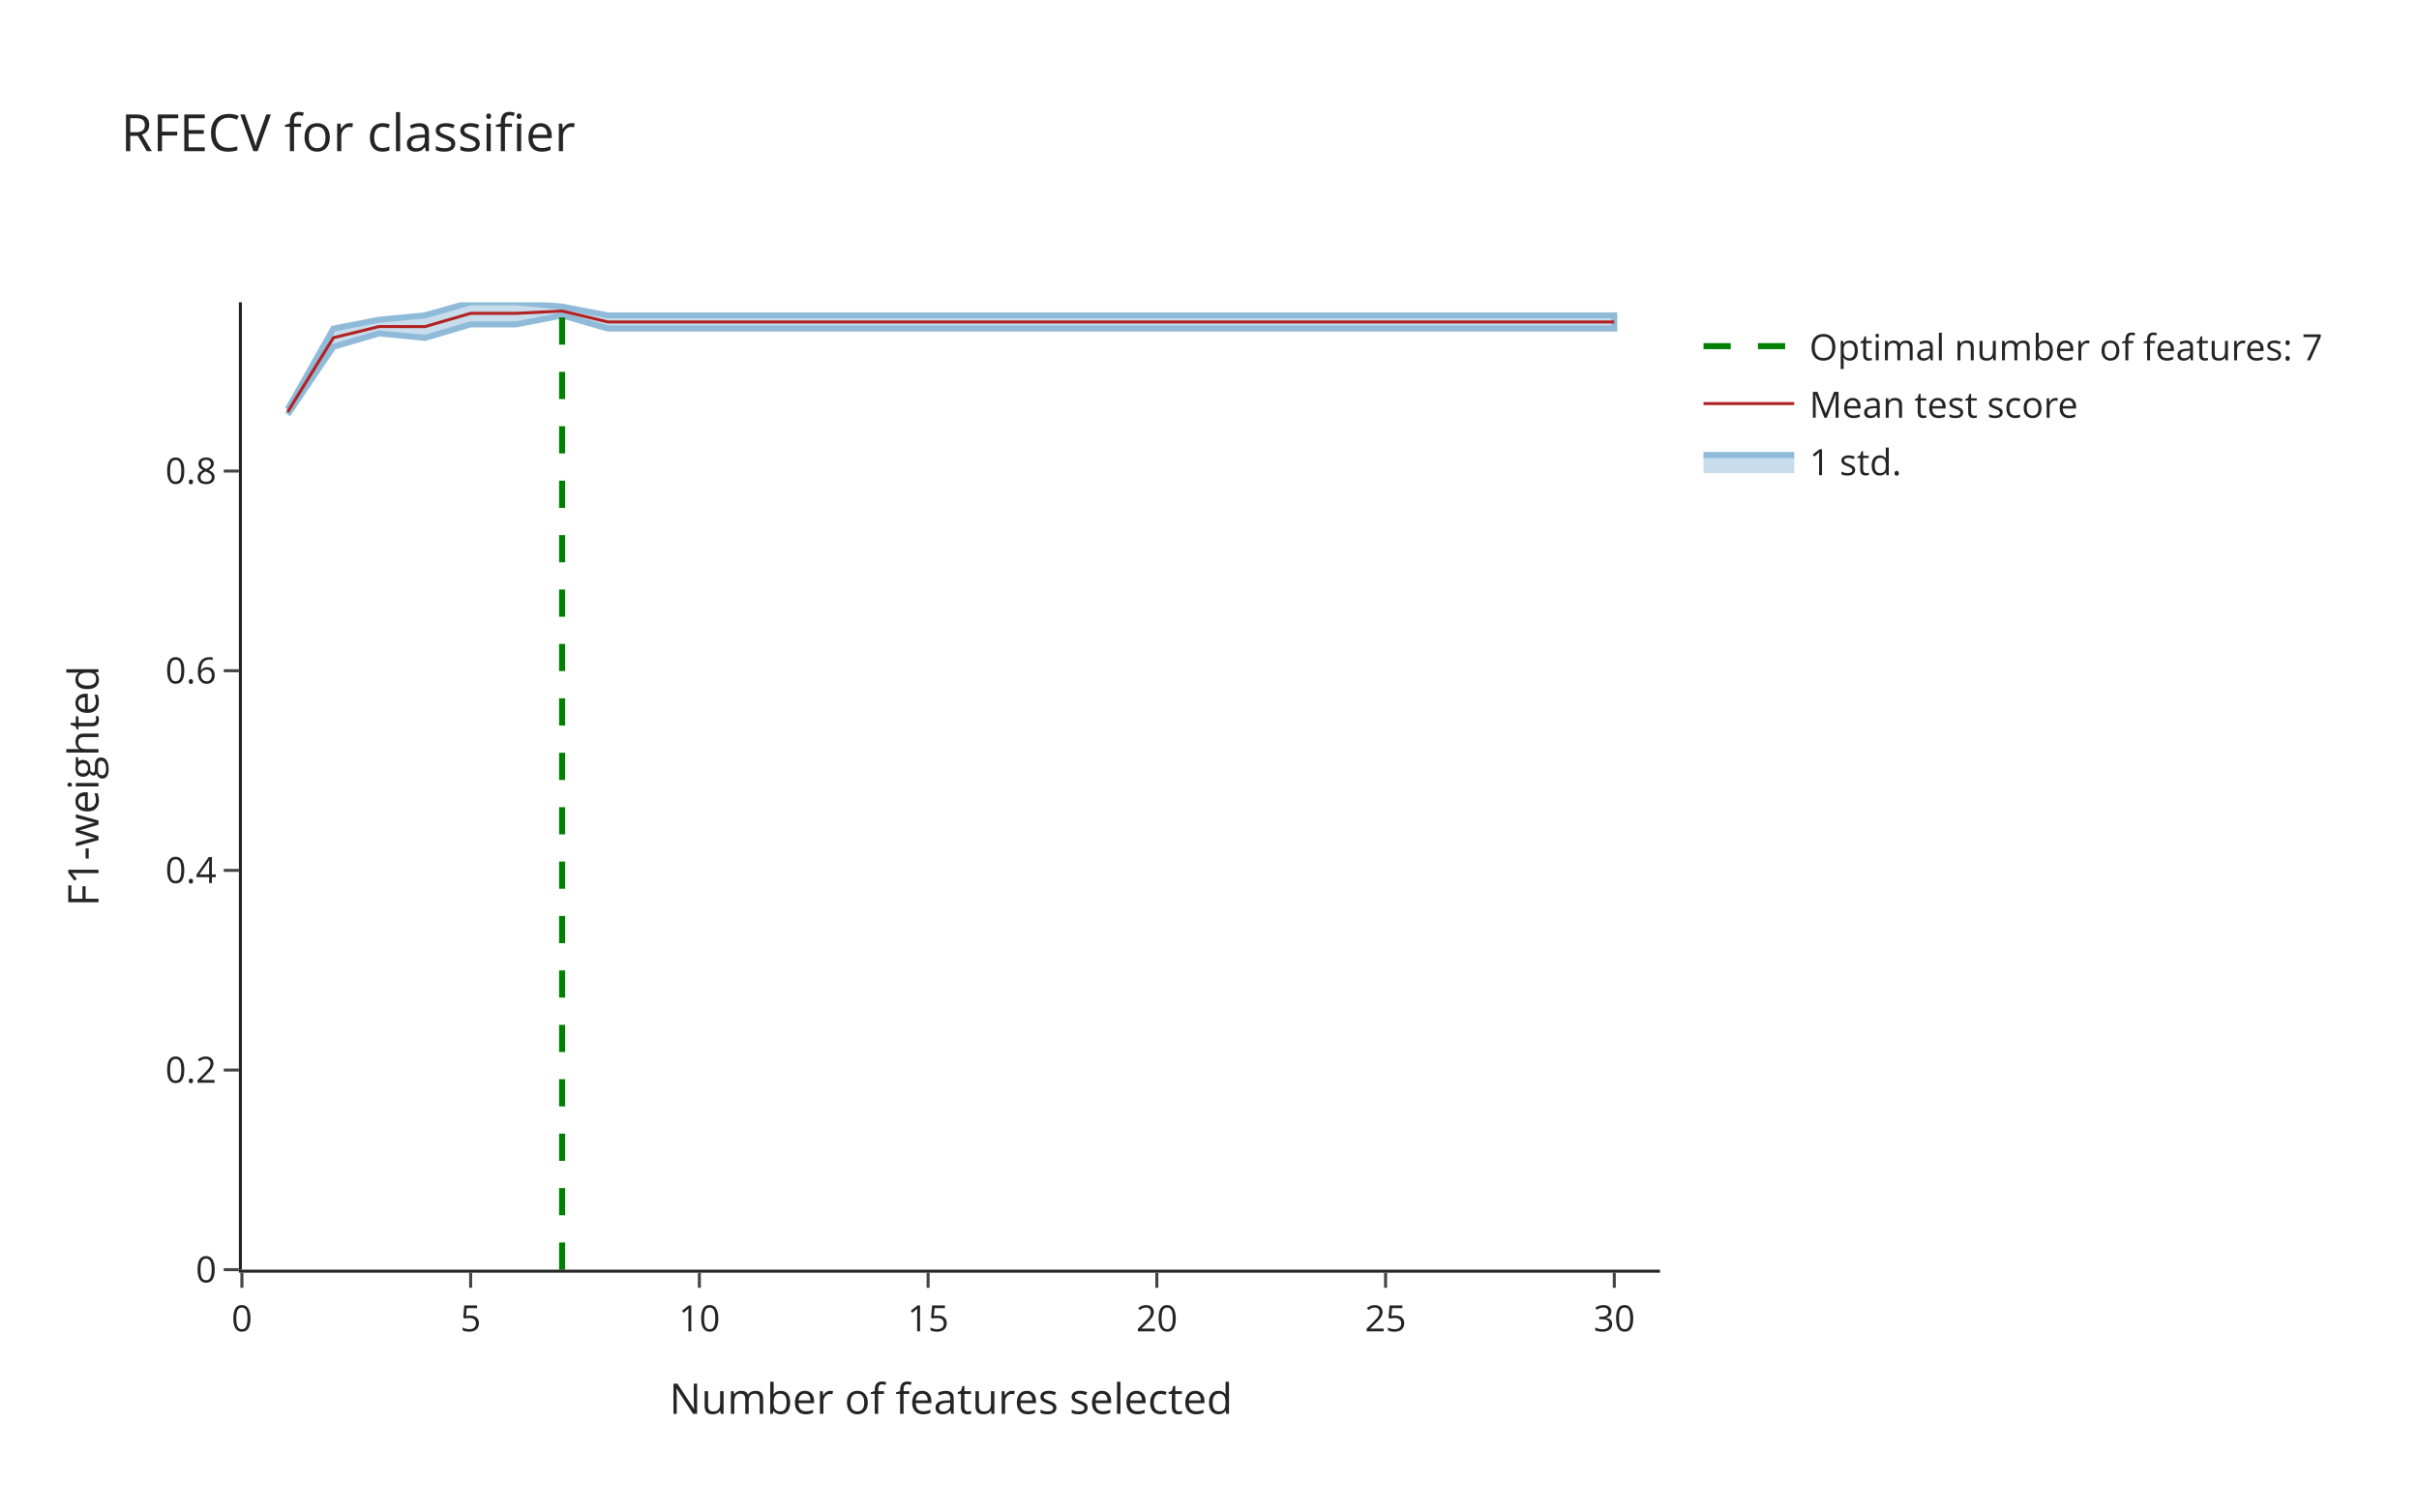
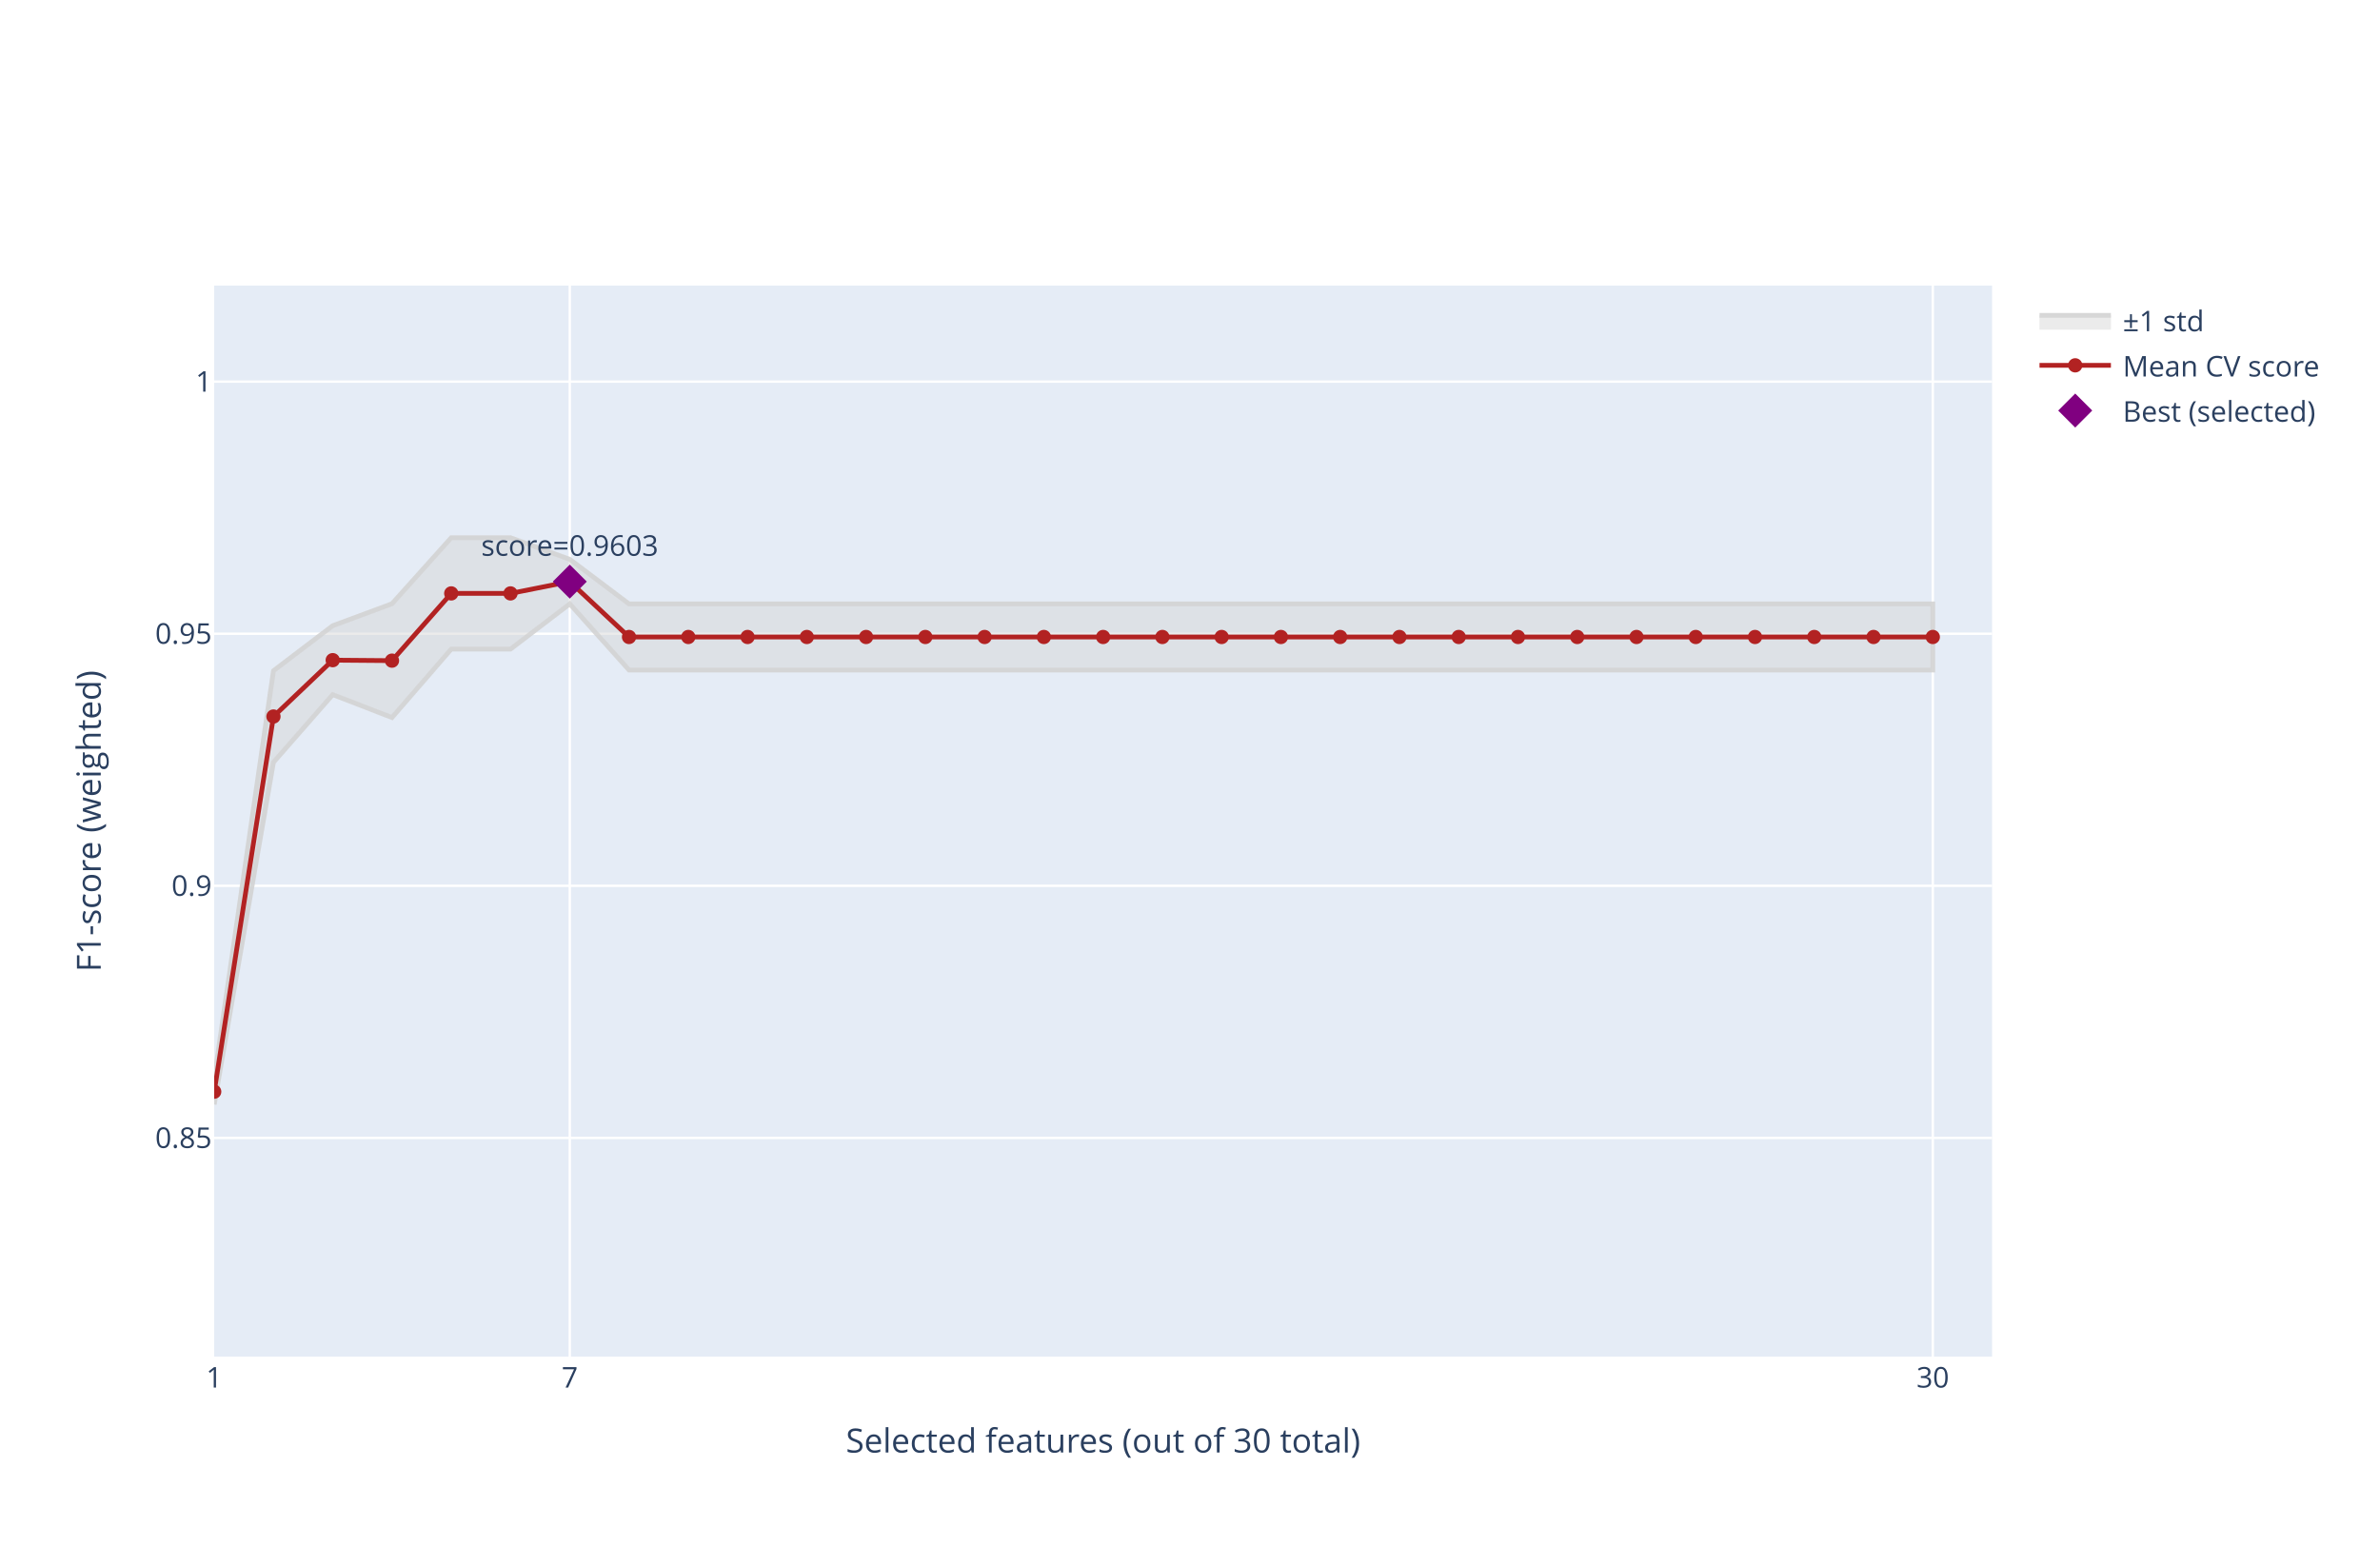
- <svg xmlns="http://www.w3.org/2000/svg" class="main-svg" width="800" height="500" style="" viewBox="0 0 800 500">
-   <rect x="0" y="0" width="800" height="500" style="fill: rgb(255, 255, 255); fill-opacity: 1;" />
-   <defs id="defs-508090">
+ <svg xmlns="http://www.w3.org/2000/svg" class="main-svg" width="1000" height="650" style="" viewBox="0 0 1000 650">
+   <rect x="0" y="0" width="1000" height="650" style="fill: rgb(255, 255, 255); fill-opacity: 1;" />
+   <defs id="defs-72e0b2">
    <g class="clips">
-       <clipPath id="clip508090xyplot" class="plotclip">
-         <rect width="469" height="320" />
-       </clipPath>
-       <clipPath class="axesclip" id="clip508090x">
-         <rect x="80" y="0" width="469" height="500" />
-       </clipPath>
-       <clipPath class="axesclip" id="clip508090y">
-         <rect x="0" y="100" width="800" height="320" />
-       </clipPath>
-       <clipPath class="axesclip" id="clip508090xy">
-         <rect x="80" y="100" width="469" height="320" />
+       <clipPath id="clip72e0b2xyplot" class="plotclip">
+         <rect width="747" height="450" />
+       </clipPath>
+       <clipPath class="axesclip" id="clip72e0b2x">
+         <rect x="90" y="0" width="747" height="650" />
+       </clipPath>
+       <clipPath class="axesclip" id="clip72e0b2y">
+         <rect x="0" y="120" width="1000" height="450" />
+       </clipPath>
+       <clipPath class="axesclip" id="clip72e0b2xy">
+         <rect x="90" y="120" width="747" height="450" />
      </clipPath>
    </g>
    <g class="gradients" />
    <g class="patterns" />
  </defs>
-   <g class="bglayer" />
+   <g class="bglayer">
+     <rect class="bg" x="90" y="120" width="747" height="450" style="fill: rgb(229, 236, 246); fill-opacity: 1; stroke-width: 0;" />
+   </g>
  <g class="layer-below">
    <g class="imagelayer" />
    <g class="shapelayer" />
  </g>
  <g class="cartesianlayer">
    <g class="subplot xy">
      <g class="layer-subplot">
        <g class="shapelayer" />
        <g class="imagelayer" />
      </g>
      <g class="minor-gridlayer">
        <g class="x" />
        <g class="y" />
      </g>
      <g class="gridlayer">
-         <g class="x" />
-         <g class="y" />
+         <g class="x">
+           <path class="xgrid crisp" transform="translate(239.4,0)" d="M0,120v450" style="stroke: rgb(255, 255, 255); stroke-opacity: 1; stroke-width: 1px;" />
+           <path class="xgrid crisp" transform="translate(812.1,0)" d="M0,120v450" style="stroke: rgb(255, 255, 255); stroke-opacity: 1; stroke-width: 1px;" />
+         </g>
+         <g class="y">
+           <path class="ygrid crisp" transform="translate(0,478.12)" d="M90,0h747" style="stroke: rgb(255, 255, 255); stroke-opacity: 1; stroke-width: 1px;" />
+           <path class="ygrid crisp" transform="translate(0,372.19)" d="M90,0h747" style="stroke: rgb(255, 255, 255); stroke-opacity: 1; stroke-width: 1px;" />
+           <path class="ygrid crisp" transform="translate(0,266.27)" d="M90,0h747" style="stroke: rgb(255, 255, 255); stroke-opacity: 1; stroke-width: 1px;" />
+           <path class="ygrid crisp" transform="translate(0,160.35)" d="M90,0h747" style="stroke: rgb(255, 255, 255); stroke-opacity: 1; stroke-width: 1px;" />
+         </g>
      </g>
      <g class="zerolinelayer" />
      <g class="layer-between">
        <g class="shapelayer" />
        <g class="imagelayer" />
      </g>
      <path class="xlines-below" />
      <path class="ylines-below" />
      <g class="overlines-below" />
      <g class="xaxislayer-below" />
      <g class="yaxislayer-below" />
      <g class="overaxes-below" />
      <g class="overplot">
-         <g class="xy" transform="translate(80,100)" clip-path="url(#clip508090xyplot)">
+         <g class="xy" transform="translate(90,120)" clip-path="url(#clip72e0b2xyplot)">
          <g class="scatterlayer mlayer">
-             <g class="trace scatter trace6a9468" style="stroke-miterlimit: 2; opacity: 0.5;">
+             <g class="trace scatter trace40044d" style="stroke-miterlimit: 2; opacity: 0.9;">
              <g class="fills">
                <g>
-                   <path class="js-fill" d="M15.13,35.44L30.26,8.71L45.39,5.76L60.52,4.33L75.65,0L90.77,0L105.9,1.42L121.03,4.34L136.16,4.34L453.87,4.34L453.87,8.67L121.03,8.67L105.9,4.34L90.77,7.3L75.65,7.3L60.52,11.78L45.39,10.28L30.26,14.71L15.13,37.12Z" style="fill: rgb(31, 119, 180); fill-opacity: 0.5; stroke-width: 0;" />
+                   <path class="js-fill" d="M0,333.29L24.9,161.82L49.8,142.89L74.7,133.67L99.6,105.92L124.5,105.92L149.4,115.01L174.3,133.74L199.2,133.74L722.1,133.74L722.1,161.53L174.3,161.53L149.4,133.74L124.5,152.74L99.6,152.74L74.7,181.49L49.8,171.87L24.9,200.31L0,344.08Z" style="fill: rgb(211, 211, 211); fill-opacity: 0.5; stroke-width: 0;" />
                </g>
              </g>
              <g class="errorbars" />
              <g class="lines">
-                 <path class="js-line" d="M15.13,35.44L30.26,8.71L45.39,5.76L60.52,4.33L75.65,0L90.77,0L105.9,1.42L121.03,4.34L136.16,4.34L453.87,4.34L453.87,8.67L121.03,8.67L105.9,4.34L90.77,7.3L75.65,7.3L60.52,11.78L45.39,10.28L30.26,14.71L15.13,37.12" style="vector-effect: none; fill: none; stroke: rgb(31, 119, 180); stroke-opacity: 1; stroke-width: 2px; opacity: 1;" />
+                 <path class="js-line" d="M0,333.29L24.9,161.82L49.8,142.89L74.7,133.67L99.6,105.92L124.5,105.92L149.4,115.01L174.3,133.74L199.2,133.74L722.1,133.74L722.1,161.53L174.3,161.53L149.4,133.74L124.5,152.74L99.6,152.74L74.7,181.49L49.8,171.87L24.9,200.31L0,344.08" style="vector-effect: none; fill: none; stroke: rgb(211, 211, 211); stroke-opacity: 1; stroke-width: 2px; opacity: 1;" />
              </g>
              <g class="points" />
              <g class="text" />
            </g>
-             <g class="trace scatter trace27f15d" style="stroke-miterlimit: 2; opacity: 1;">
+             <g class="trace scatter trace052f88" style="stroke-miterlimit: 2; opacity: 1;">
              <g class="fills" />
              <g class="errorbars" />
              <g class="lines">
-                 <path class="js-line" d="M15.13,36.28L30.26,11.71L45.39,8.02L60.52,8.05L75.65,3.65L90.77,3.65L105.9,2.88L121.03,6.5L136.16,6.5L453.87,6.5" style="vector-effect: none; fill: none; stroke: rgb(178, 34, 34); stroke-opacity: 1; stroke-width: 1px; opacity: 1;" />
-               </g>
-               <g class="points" />
+                 <path class="js-line" d="M0,338.69L24.9,181.06L49.8,157.38L74.7,157.58L99.6,129.33L124.5,129.33L149.4,124.38L174.3,147.64L199.2,147.64L722.1,147.64" style="vector-effect: none; fill: none; stroke: rgb(178, 34, 34); stroke-opacity: 1; stroke-width: 2px; opacity: 1;" />
+               </g>
+               <g class="points">
+                 <path class="point" transform="translate(0,338.69)" d="M3,0A3,3 0 1,1 0,-3A3,3 0 0,1 3,0Z" style="opacity: 1; stroke-width: 0px; fill: rgb(178, 34, 34); fill-opacity: 1;" />
+                 <path class="point" transform="translate(24.9,181.06)" d="M3,0A3,3 0 1,1 0,-3A3,3 0 0,1 3,0Z" style="opacity: 1; stroke-width: 0px; fill: rgb(178, 34, 34); fill-opacity: 1;" />
+                 <path class="point" transform="translate(49.8,157.38)" d="M3,0A3,3 0 1,1 0,-3A3,3 0 0,1 3,0Z" style="opacity: 1; stroke-width: 0px; fill: rgb(178, 34, 34); fill-opacity: 1;" />
+                 <path class="point" transform="translate(74.7,157.58)" d="M3,0A3,3 0 1,1 0,-3A3,3 0 0,1 3,0Z" style="opacity: 1; stroke-width: 0px; fill: rgb(178, 34, 34); fill-opacity: 1;" />
+                 <path class="point" transform="translate(99.6,129.33)" d="M3,0A3,3 0 1,1 0,-3A3,3 0 0,1 3,0Z" style="opacity: 1; stroke-width: 0px; fill: rgb(178, 34, 34); fill-opacity: 1;" />
+                 <path class="point" transform="translate(124.5,129.33)" d="M3,0A3,3 0 1,1 0,-3A3,3 0 0,1 3,0Z" style="opacity: 1; stroke-width: 0px; fill: rgb(178, 34, 34); fill-opacity: 1;" />
+                 <path class="point" transform="translate(149.4,124.38)" d="M3,0A3,3 0 1,1 0,-3A3,3 0 0,1 3,0Z" style="opacity: 1; stroke-width: 0px; fill: rgb(178, 34, 34); fill-opacity: 1;" />
+                 <path class="point" transform="translate(174.3,147.64)" d="M3,0A3,3 0 1,1 0,-3A3,3 0 0,1 3,0Z" style="opacity: 1; stroke-width: 0px; fill: rgb(178, 34, 34); fill-opacity: 1;" />
+                 <path class="point" transform="translate(199.2,147.64)" d="M3,0A3,3 0 1,1 0,-3A3,3 0 0,1 3,0Z" style="opacity: 1; stroke-width: 0px; fill: rgb(178, 34, 34); fill-opacity: 1;" />
+                 <path class="point" transform="translate(224.1,147.64)" d="M3,0A3,3 0 1,1 0,-3A3,3 0 0,1 3,0Z" style="opacity: 1; stroke-width: 0px; fill: rgb(178, 34, 34); fill-opacity: 1;" />
+                 <path class="point" transform="translate(249,147.64)" d="M3,0A3,3 0 1,1 0,-3A3,3 0 0,1 3,0Z" style="opacity: 1; stroke-width: 0px; fill: rgb(178, 34, 34); fill-opacity: 1;" />
+                 <path class="point" transform="translate(273.9,147.64)" d="M3,0A3,3 0 1,1 0,-3A3,3 0 0,1 3,0Z" style="opacity: 1; stroke-width: 0px; fill: rgb(178, 34, 34); fill-opacity: 1;" />
+                 <path class="point" transform="translate(298.8,147.64)" d="M3,0A3,3 0 1,1 0,-3A3,3 0 0,1 3,0Z" style="opacity: 1; stroke-width: 0px; fill: rgb(178, 34, 34); fill-opacity: 1;" />
+                 <path class="point" transform="translate(323.7,147.64)" d="M3,0A3,3 0 1,1 0,-3A3,3 0 0,1 3,0Z" style="opacity: 1; stroke-width: 0px; fill: rgb(178, 34, 34); fill-opacity: 1;" />
+                 <path class="point" transform="translate(348.6,147.64)" d="M3,0A3,3 0 1,1 0,-3A3,3 0 0,1 3,0Z" style="opacity: 1; stroke-width: 0px; fill: rgb(178, 34, 34); fill-opacity: 1;" />
+                 <path class="point" transform="translate(373.5,147.64)" d="M3,0A3,3 0 1,1 0,-3A3,3 0 0,1 3,0Z" style="opacity: 1; stroke-width: 0px; fill: rgb(178, 34, 34); fill-opacity: 1;" />
+                 <path class="point" transform="translate(398.4,147.64)" d="M3,0A3,3 0 1,1 0,-3A3,3 0 0,1 3,0Z" style="opacity: 1; stroke-width: 0px; fill: rgb(178, 34, 34); fill-opacity: 1;" />
+                 <path class="point" transform="translate(423.3,147.64)" d="M3,0A3,3 0 1,1 0,-3A3,3 0 0,1 3,0Z" style="opacity: 1; stroke-width: 0px; fill: rgb(178, 34, 34); fill-opacity: 1;" />
+                 <path class="point" transform="translate(448.2,147.64)" d="M3,0A3,3 0 1,1 0,-3A3,3 0 0,1 3,0Z" style="opacity: 1; stroke-width: 0px; fill: rgb(178, 34, 34); fill-opacity: 1;" />
+                 <path class="point" transform="translate(473.1,147.64)" d="M3,0A3,3 0 1,1 0,-3A3,3 0 0,1 3,0Z" style="opacity: 1; stroke-width: 0px; fill: rgb(178, 34, 34); fill-opacity: 1;" />
+                 <path class="point" transform="translate(498,147.64)" d="M3,0A3,3 0 1,1 0,-3A3,3 0 0,1 3,0Z" style="opacity: 1; stroke-width: 0px; fill: rgb(178, 34, 34); fill-opacity: 1;" />
+                 <path class="point" transform="translate(522.9,147.64)" d="M3,0A3,3 0 1,1 0,-3A3,3 0 0,1 3,0Z" style="opacity: 1; stroke-width: 0px; fill: rgb(178, 34, 34); fill-opacity: 1;" />
+                 <path class="point" transform="translate(547.8,147.64)" d="M3,0A3,3 0 1,1 0,-3A3,3 0 0,1 3,0Z" style="opacity: 1; stroke-width: 0px; fill: rgb(178, 34, 34); fill-opacity: 1;" />
+                 <path class="point" transform="translate(572.7,147.64)" d="M3,0A3,3 0 1,1 0,-3A3,3 0 0,1 3,0Z" style="opacity: 1; stroke-width: 0px; fill: rgb(178, 34, 34); fill-opacity: 1;" />
+                 <path class="point" transform="translate(597.6,147.64)" d="M3,0A3,3 0 1,1 0,-3A3,3 0 0,1 3,0Z" style="opacity: 1; stroke-width: 0px; fill: rgb(178, 34, 34); fill-opacity: 1;" />
+                 <path class="point" transform="translate(622.5,147.64)" d="M3,0A3,3 0 1,1 0,-3A3,3 0 0,1 3,0Z" style="opacity: 1; stroke-width: 0px; fill: rgb(178, 34, 34); fill-opacity: 1;" />
+                 <path class="point" transform="translate(647.4,147.64)" d="M3,0A3,3 0 1,1 0,-3A3,3 0 0,1 3,0Z" style="opacity: 1; stroke-width: 0px; fill: rgb(178, 34, 34); fill-opacity: 1;" />
+                 <path class="point" transform="translate(672.3,147.64)" d="M3,0A3,3 0 1,1 0,-3A3,3 0 0,1 3,0Z" style="opacity: 1; stroke-width: 0px; fill: rgb(178, 34, 34); fill-opacity: 1;" />
+                 <path class="point" transform="translate(697.2,147.64)" d="M3,0A3,3 0 1,1 0,-3A3,3 0 0,1 3,0Z" style="opacity: 1; stroke-width: 0px; fill: rgb(178, 34, 34); fill-opacity: 1;" />
+                 <path class="point" transform="translate(722.1,147.64)" d="M3,0A3,3 0 1,1 0,-3A3,3 0 0,1 3,0Z" style="opacity: 1; stroke-width: 0px; fill: rgb(178, 34, 34); fill-opacity: 1;" />
+               </g>
              <g class="text" />
            </g>
-             <g class="trace scatter trace0e8cf6" style="stroke-miterlimit: 2; opacity: 1;">
+             <g class="trace scatter traceacfa22" style="stroke-miterlimit: 2; opacity: 1;">
              <g class="fills" />
              <g class="errorbars" />
-               <g class="lines">
-                 <path class="js-line" d="M105.9,320L105.9,-10.22" style="vector-effect: none; fill: none; stroke: rgb(0, 128, 0); stroke-opacity: 1; stroke-dasharray: 9px, 9px; stroke-width: 2px; opacity: 1;" />
-               </g>
-               <g class="points" />
-               <g class="text" />
+               <g class="lines" />
+               <g class="points">
+                 <path class="point" transform="translate(149.4,124.38)" d="M7.15,0L0,7.15L-7.15,0L0,-7.15Z" style="opacity: 1; stroke-width: 0px; fill: rgb(128, 0, 128); fill-opacity: 1;" />
+               </g>
+               <g class="text">
+                 <g class="textpoint" transform="translate(0,-10.875)">
+                   <text x="149.4" y="124.38" text-anchor="middle" style="font-family: 'Open Sans', verdana, arial, sans-serif; font-size: 12px; fill: rgb(42, 63, 95); fill-opacity: 1; white-space: pre;">score=0.9603</text>
+                 </g>
+               </g>
            </g>
          </g>
        </g>
      </g>
      <g class="zerolinelayer-above" />
-       <path class="xlines-above crisp" d="M79,420.5H549" style="fill: none; stroke-width: 1px; stroke: rgb(36, 36, 36); stroke-opacity: 1;" />
-       <path class="ylines-above crisp" d="M79.5,100V420" style="fill: none; stroke-width: 1px; stroke: rgb(36, 36, 36); stroke-opacity: 1;" />
+       <path class="xlines-above crisp" d="M0,0" style="fill: none;" />
+       <path class="ylines-above crisp" d="M0,0" style="fill: none;" />
      <g class="overlines-above" />
      <g class="xaxislayer-above">
-         <path class="xtick ticks crisp" d="M0,421v5" transform="translate(80,0)" style="stroke: rgb(68, 68, 68); stroke-opacity: 1; stroke-width: 1px;" />
-         <path class="xtick ticks crisp" d="M0,421v5" transform="translate(155.65,0)" style="stroke: rgb(68, 68, 68); stroke-opacity: 1; stroke-width: 1px;" />
-         <path class="xtick ticks crisp" d="M0,421v5" transform="translate(231.29,0)" style="stroke: rgb(68, 68, 68); stroke-opacity: 1; stroke-width: 1px;" />
-         <path class="xtick ticks crisp" d="M0,421v5" transform="translate(306.94,0)" style="stroke: rgb(68, 68, 68); stroke-opacity: 1; stroke-width: 1px;" />
-         <path class="xtick ticks crisp" d="M0,421v5" transform="translate(382.58,0)" style="stroke: rgb(68, 68, 68); stroke-opacity: 1; stroke-width: 1px;" />
-         <path class="xtick ticks crisp" d="M0,421v5" transform="translate(458.23,0)" style="stroke: rgb(68, 68, 68); stroke-opacity: 1; stroke-width: 1px;" />
-         <path class="xtick ticks crisp" d="M0,421v5" transform="translate(533.87,0)" style="stroke: rgb(68, 68, 68); stroke-opacity: 1; stroke-width: 1px;" />
        <g class="xtick">
-           <text text-anchor="middle" x="0" y="440.4" transform="translate(80,0)" style="font-family: 'Open Sans', verdana, arial, sans-serif; font-size: 12px; fill: rgb(36, 36, 36); fill-opacity: 1; white-space: pre;">0</text>
+           <text text-anchor="middle" x="0" y="583" transform="translate(90,0)" style="font-family: 'Open Sans', verdana, arial, sans-serif; font-size: 12px; fill: rgb(42, 63, 95); fill-opacity: 1; white-space: pre;">1</text>
        </g>
        <g class="xtick">
-           <text text-anchor="middle" x="0" y="440.4" style="font-family: 'Open Sans', verdana, arial, sans-serif; font-size: 12px; fill: rgb(36, 36, 36); fill-opacity: 1; white-space: pre;" transform="translate(155.65,0)">5</text>
+           <text text-anchor="middle" x="0" y="583" style="font-family: 'Open Sans', verdana, arial, sans-serif; font-size: 12px; fill: rgb(42, 63, 95); fill-opacity: 1; white-space: pre;" transform="translate(239.4,0)">7</text>
        </g>
        <g class="xtick">
-           <text text-anchor="middle" x="0" y="440.4" style="font-family: 'Open Sans', verdana, arial, sans-serif; font-size: 12px; fill: rgb(36, 36, 36); fill-opacity: 1; white-space: pre;" transform="translate(231.29,0)">10</text>
-         </g>
-         <g class="xtick">
-           <text text-anchor="middle" x="0" y="440.4" style="font-family: 'Open Sans', verdana, arial, sans-serif; font-size: 12px; fill: rgb(36, 36, 36); fill-opacity: 1; white-space: pre;" transform="translate(306.94,0)">15</text>
-         </g>
-         <g class="xtick">
-           <text text-anchor="middle" x="0" y="440.4" style="font-family: 'Open Sans', verdana, arial, sans-serif; font-size: 12px; fill: rgb(36, 36, 36); fill-opacity: 1; white-space: pre;" transform="translate(382.58,0)">20</text>
-         </g>
-         <g class="xtick">
-           <text text-anchor="middle" x="0" y="440.4" style="font-family: 'Open Sans', verdana, arial, sans-serif; font-size: 12px; fill: rgb(36, 36, 36); fill-opacity: 1; white-space: pre;" transform="translate(458.23,0)">25</text>
-         </g>
-         <g class="xtick">
-           <text text-anchor="middle" x="0" y="440.4" style="font-family: 'Open Sans', verdana, arial, sans-serif; font-size: 12px; fill: rgb(36, 36, 36); fill-opacity: 1; white-space: pre;" transform="translate(533.87,0)">30</text>
+           <text text-anchor="middle" x="0" y="583" style="font-family: 'Open Sans', verdana, arial, sans-serif; font-size: 12px; fill: rgb(42, 63, 95); fill-opacity: 1; white-space: pre;" transform="translate(812.1,0)">30</text>
        </g>
      </g>
      <g class="yaxislayer-above">
-         <path class="ytick ticks crisp" d="M79,0h-5" transform="translate(0,420)" style="stroke: rgb(68, 68, 68); stroke-opacity: 1; stroke-width: 1px;" />
-         <path class="ytick ticks crisp" d="M79,0h-5" transform="translate(0,353.96)" style="stroke: rgb(68, 68, 68); stroke-opacity: 1; stroke-width: 1px;" />
-         <path class="ytick ticks crisp" d="M79,0h-5" transform="translate(0,287.91)" style="stroke: rgb(68, 68, 68); stroke-opacity: 1; stroke-width: 1px;" />
-         <path class="ytick ticks crisp" d="M79,0h-5" transform="translate(0,221.87)" style="stroke: rgb(68, 68, 68); stroke-opacity: 1; stroke-width: 1px;" />
-         <path class="ytick ticks crisp" d="M79,0h-5" transform="translate(0,155.82)" style="stroke: rgb(68, 68, 68); stroke-opacity: 1; stroke-width: 1px;" />
-         <g class="ytick">
-           <text text-anchor="end" x="71.6" y="4.2" transform="translate(0,420)" style="font-family: 'Open Sans', verdana, arial, sans-serif; font-size: 12px; fill: rgb(36, 36, 36); fill-opacity: 1; white-space: pre;">0</text>
-         </g>
-         <g class="ytick">
-           <text text-anchor="end" x="71.6" y="4.2" style="font-family: 'Open Sans', verdana, arial, sans-serif; font-size: 12px; fill: rgb(36, 36, 36); fill-opacity: 1; white-space: pre;" transform="translate(0,353.96)">0.2</text>
-         </g>
-         <g class="ytick">
-           <text text-anchor="end" x="71.6" y="4.2" style="font-family: 'Open Sans', verdana, arial, sans-serif; font-size: 12px; fill: rgb(36, 36, 36); fill-opacity: 1; white-space: pre;" transform="translate(0,287.91)">0.4</text>
-         </g>
-         <g class="ytick">
-           <text text-anchor="end" x="71.6" y="4.2" style="font-family: 'Open Sans', verdana, arial, sans-serif; font-size: 12px; fill: rgb(36, 36, 36); fill-opacity: 1; white-space: pre;" transform="translate(0,221.87)">0.6</text>
-         </g>
-         <g class="ytick">
-           <text text-anchor="end" x="71.6" y="4.2" style="font-family: 'Open Sans', verdana, arial, sans-serif; font-size: 12px; fill: rgb(36, 36, 36); fill-opacity: 1; white-space: pre;" transform="translate(0,155.82)">0.8</text>
+         <g class="ytick">
+           <text text-anchor="end" x="89" y="4.2" transform="translate(0,478.12)" style="font-family: 'Open Sans', verdana, arial, sans-serif; font-size: 12px; fill: rgb(42, 63, 95); fill-opacity: 1; white-space: pre;">0.85</text>
+         </g>
+         <g class="ytick">
+           <text text-anchor="end" x="89" y="4.2" style="font-family: 'Open Sans', verdana, arial, sans-serif; font-size: 12px; fill: rgb(42, 63, 95); fill-opacity: 1; white-space: pre;" transform="translate(0,372.19)">0.9</text>
+         </g>
+         <g class="ytick">
+           <text text-anchor="end" x="89" y="4.2" style="font-family: 'Open Sans', verdana, arial, sans-serif; font-size: 12px; fill: rgb(42, 63, 95); fill-opacity: 1; white-space: pre;" transform="translate(0,266.27)">0.95</text>
+         </g>
+         <g class="ytick">
+           <text text-anchor="end" x="89" y="4.2" style="font-family: 'Open Sans', verdana, arial, sans-serif; font-size: 12px; fill: rgb(42, 63, 95); fill-opacity: 1; white-space: pre;" transform="translate(0,160.35)">1</text>
        </g>
      </g>
      <g class="overaxes-above" />
    </g>
  </g>
  <g class="polarlayer" />
  <g class="smithlayer" />
  <g class="ternarylayer" />
  <g class="geolayer" />
  <g class="funnelarealayer" />
  <g class="pielayer" />
  <g class="iciclelayer" />
  <g class="treemaplayer" />
  <g class="sunburstlayer" />
  <g class="glimages" />
-   <defs id="topdefs-508090">
+   <defs id="topdefs-72e0b2">
    <g class="clips" />
-     <clipPath id="legend508090">
-       <rect width="230" height="67" x="0" y="0" />
+     <clipPath id="legend72e0b2">
+       <rect width="136" height="67" x="0" y="0" />
    </clipPath>
  </defs>
  <g class="layer-above">
    <g class="imagelayer" />
    <g class="shapelayer" />
  </g>
  <g class="infolayer">
-     <g class="legend" pointer-events="all" transform="translate(558.38,100)">
-       <rect class="bg" shape-rendering="crispEdges" style="stroke: rgb(68, 68, 68); stroke-opacity: 1; fill: rgb(255, 255, 255); fill-opacity: 1; stroke-width: 0px;" width="230" height="67" x="0" y="0" />
-       <g class="scrollbox" transform="" clip-path="url(#legend508090)">
+     <g class="legend" pointer-events="all" transform="translate(851.94,120)">
+       <rect class="bg" shape-rendering="crispEdges" style="stroke: rgb(68, 68, 68); stroke-opacity: 1; fill: rgb(255, 255, 255); fill-opacity: 1; stroke-width: 0px;" width="136" height="67" x="0" y="0" />
+       <g class="scrollbox" transform="" clip-path="url(#legend72e0b2)">
        <g class="groups">
          <g class="traces" transform="translate(0,14.5)" style="opacity: 1;">
-             <text class="legendtext" text-anchor="start" x="40" y="4.68" style="font-family: 'Open Sans', verdana, arial, sans-serif; font-size: 12px; fill: rgb(36, 36, 36); fill-opacity: 1; white-space: pre;">Optimal number of features: 7</text>
+             <text class="legendtext" text-anchor="start" x="40" y="4.68" style="font-family: 'Open Sans', verdana, arial, sans-serif; font-size: 12px; fill: rgb(42, 63, 95); fill-opacity: 1; white-space: pre;">±1 std</text>
+             <g class="layers" style="opacity: 0.9;">
+               <g class="legendfill">
+                 <path class="js-fill" d="M5,-2h30v6h-30z" style="stroke-width: 0; fill: rgb(211, 211, 211); fill-opacity: 0.5;" />
+               </g>
+               <g class="legendlines">
+                 <path class="js-line" d="M5,-2h30" style="fill: none; stroke: rgb(211, 211, 211); stroke-opacity: 1; stroke-width: 2px;" />
+               </g>
+               <g class="legendsymbols">
+                 <g class="legendpoints" />
+               </g>
+             </g>
+             <rect class="legendtoggle" x="0" y="-9.5" width="130.922" height="19" style="fill: rgb(0, 0, 0); fill-opacity: 0;" />
+           </g>
+           <g class="traces" transform="translate(0,33.5)" style="opacity: 1;">
+             <text class="legendtext" text-anchor="start" x="40" y="4.68" style="font-family: 'Open Sans', verdana, arial, sans-serif; font-size: 12px; fill: rgb(42, 63, 95); fill-opacity: 1; white-space: pre;">Mean CV score</text>
            <g class="layers" style="opacity: 1;">
              <g class="legendfill" />
              <g class="legendlines">
-                 <path class="js-line" d="M5,0h30" style="fill: none; stroke: rgb(0, 128, 0); stroke-opacity: 1; stroke-dasharray: 9px, 9px; stroke-width: 2px;" />
+                 <path class="js-line" d="M5,0h30" style="fill: none; stroke: rgb(178, 34, 34); stroke-opacity: 1; stroke-width: 2px;" />
              </g>
              <g class="legendsymbols">
-                 <g class="legendpoints" />
-               </g>
-             </g>
-             <rect class="legendtoggle" x="0" y="-9.5" width="224.965" height="19" style="fill: rgb(0, 0, 0); fill-opacity: 0;" />
-           </g>
-           <g class="traces" transform="translate(0,33.5)" style="opacity: 1;">
-             <text class="legendtext" text-anchor="start" x="40" y="4.68" style="font-family: 'Open Sans', verdana, arial, sans-serif; font-size: 12px; fill: rgb(36, 36, 36); fill-opacity: 1; white-space: pre;">Mean test score</text>
+                 <g class="legendpoints">
+                   <path class="scatterpts" transform="translate(20,0)" d="M3,0A3,3 0 1,1 0,-3A3,3 0 0,1 3,0Z" style="opacity: 1; stroke-width: 0px; fill: rgb(178, 34, 34); fill-opacity: 1;" />
+                 </g>
+               </g>
+             </g>
+             <rect class="legendtoggle" x="0" y="-9.5" width="130.922" height="19" style="fill: rgb(0, 0, 0); fill-opacity: 0;" />
+           </g>
+           <g class="traces" transform="translate(0,52.5)" style="opacity: 1;">
+             <text class="legendtext" text-anchor="start" x="40" y="4.68" style="font-family: 'Open Sans', verdana, arial, sans-serif; font-size: 12px; fill: rgb(42, 63, 95); fill-opacity: 1; white-space: pre;">Best (selected)</text>
            <g class="layers" style="opacity: 1;">
              <g class="legendfill" />
-               <g class="legendlines">
-                 <path class="js-line" d="M5,0h30" style="fill: none; stroke: rgb(178, 34, 34); stroke-opacity: 1; stroke-width: 1px;" />
-               </g>
+               <g class="legendlines" />
              <g class="legendsymbols">
-                 <g class="legendpoints" />
-               </g>
-             </g>
-             <rect class="legendtoggle" x="0" y="-9.5" width="224.965" height="19" style="fill: rgb(0, 0, 0); fill-opacity: 0;" />
-           </g>
-           <g class="traces" transform="translate(0,52.5)" style="opacity: 1;">
-             <text class="legendtext" text-anchor="start" x="40" y="4.68" style="font-family: 'Open Sans', verdana, arial, sans-serif; font-size: 12px; fill: rgb(36, 36, 36); fill-opacity: 1; white-space: pre;">1 std.</text>
-             <g class="layers" style="opacity: 0.5;">
-               <g class="legendfill">
-                 <path class="js-fill" d="M5,-2h30v6h-30z" style="stroke-width: 0; fill: rgb(31, 119, 180); fill-opacity: 0.5;" />
-               </g>
-               <g class="legendlines">
-                 <path class="js-line" d="M5,-2h30" style="fill: none; stroke: rgb(31, 119, 180); stroke-opacity: 1; stroke-width: 2px;" />
-               </g>
-               <g class="legendsymbols">
-                 <g class="legendpoints" />
-               </g>
-             </g>
-             <rect class="legendtoggle" x="0" y="-9.5" width="224.965" height="19" style="fill: rgb(0, 0, 0); fill-opacity: 0;" />
+                 <g class="legendpoints">
+                   <path class="scatterpts" transform="translate(20,0)" d="M7.15,0L0,7.15L-7.15,0L0,-7.15Z" style="opacity: 1; stroke-width: 0px; fill: rgb(128, 0, 128); fill-opacity: 1;" />
+                 </g>
+               </g>
+             </g>
+             <rect class="legendtoggle" x="0" y="-9.5" width="130.922" height="19" style="fill: rgb(0, 0, 0); fill-opacity: 0;" />
          </g>
        </g>
      </g>
      <rect class="scrollbar" rx="20" ry="3" width="0" height="0" style="fill: rgb(128, 139, 164); fill-opacity: 1;" x="0" y="0" />
    </g>
-     <g class="g-gtitle">
-       <text class="gtitle" x="40" y="50" text-anchor="start" dy="0em" style="opacity: 1; font-family: 'Open Sans', verdana, arial, sans-serif; font-size: 17px; fill: rgb(36, 36, 36); fill-opacity: 1; white-space: pre;">RFECV for classifier</text>
-     </g>
+     <g class="g-gtitle" />
    <g class="g-xtitle">
-       <text class="xtitle" x="314.5" y="467.7" text-anchor="middle" style="opacity: 1; font-family: 'Open Sans', verdana, arial, sans-serif; font-size: 14px; fill: rgb(36, 36, 36); fill-opacity: 1; white-space: pre;">Number of features selected</text>
+       <text class="xtitle" x="463.5" y="610.3" text-anchor="middle" style="opacity: 1; font-family: 'Open Sans', verdana, arial, sans-serif; font-size: 14px; fill: rgb(42, 63, 95); fill-opacity: 1; white-space: pre;">Selected features (out of 30 total)</text>
    </g>
    <g class="g-ytitle">
-       <text class="ytitle" transform="rotate(-90,32.57461,260)" x="32.575" y="260" text-anchor="middle" style="opacity: 1; font-family: 'Open Sans', verdana, arial, sans-serif; font-size: 14px; fill: rgb(36, 36, 36); fill-opacity: 1; white-space: pre;">F1-weighted</text>
+       <text class="ytitle" transform="rotate(-90,42.33438,345)" x="42.334" y="345" text-anchor="middle" style="opacity: 1; font-family: 'Open Sans', verdana, arial, sans-serif; font-size: 14px; fill: rgb(42, 63, 95); fill-opacity: 1; white-space: pre;">F1-score (weighted)</text>
    </g>
  </g>
</svg>
